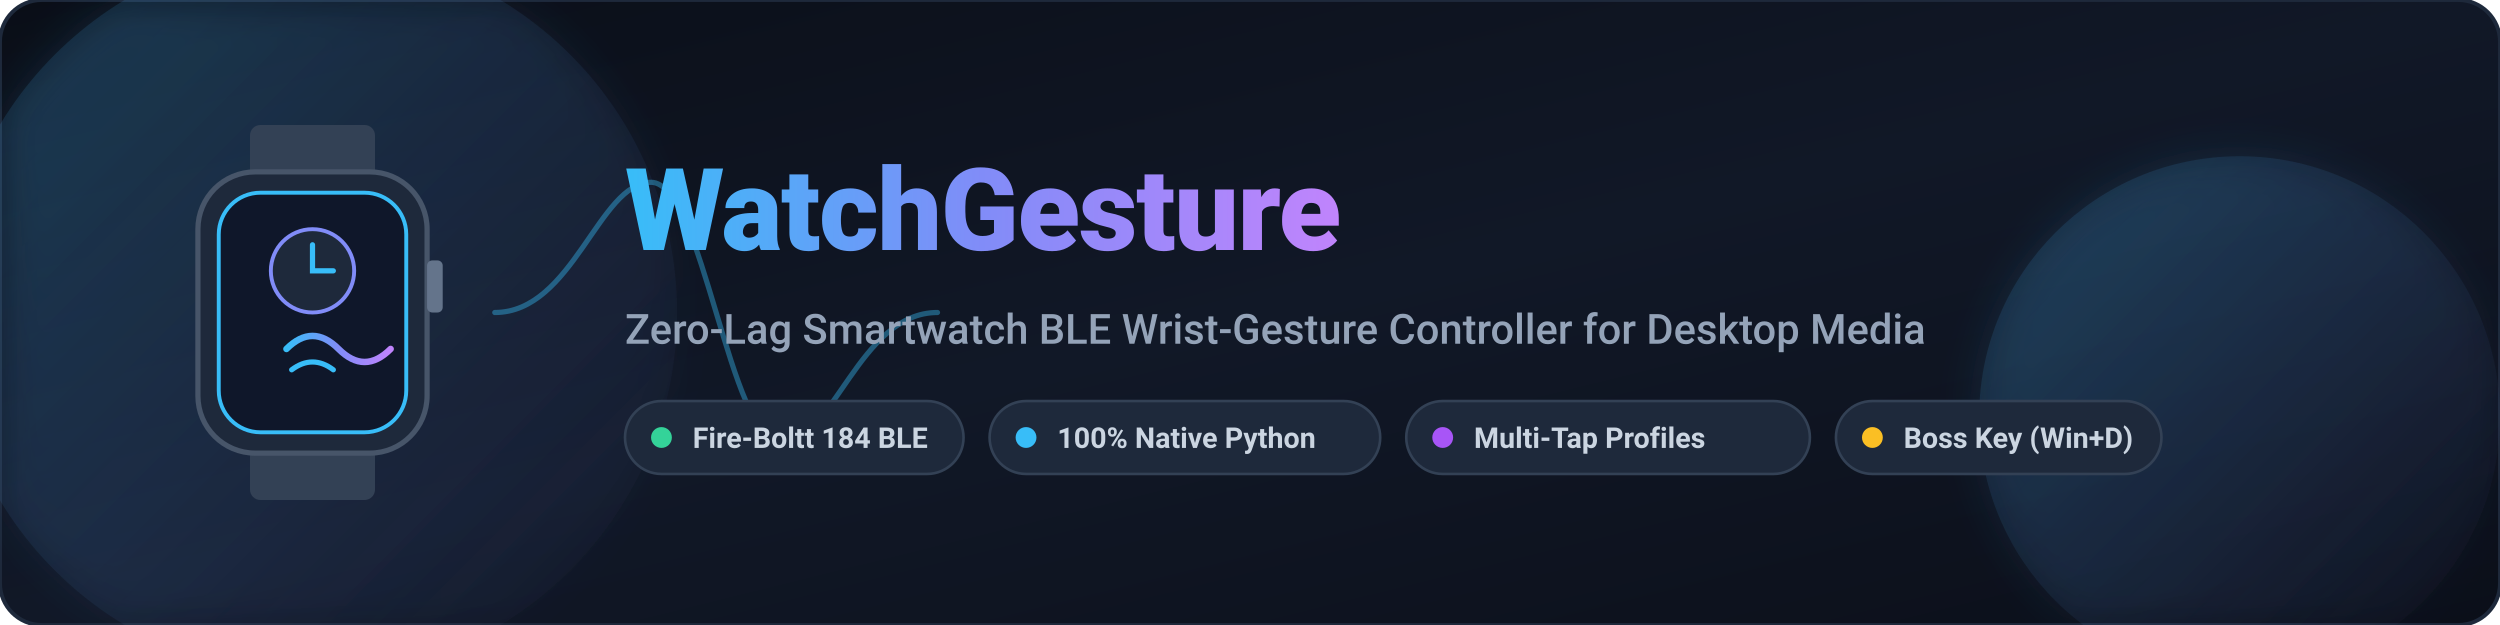
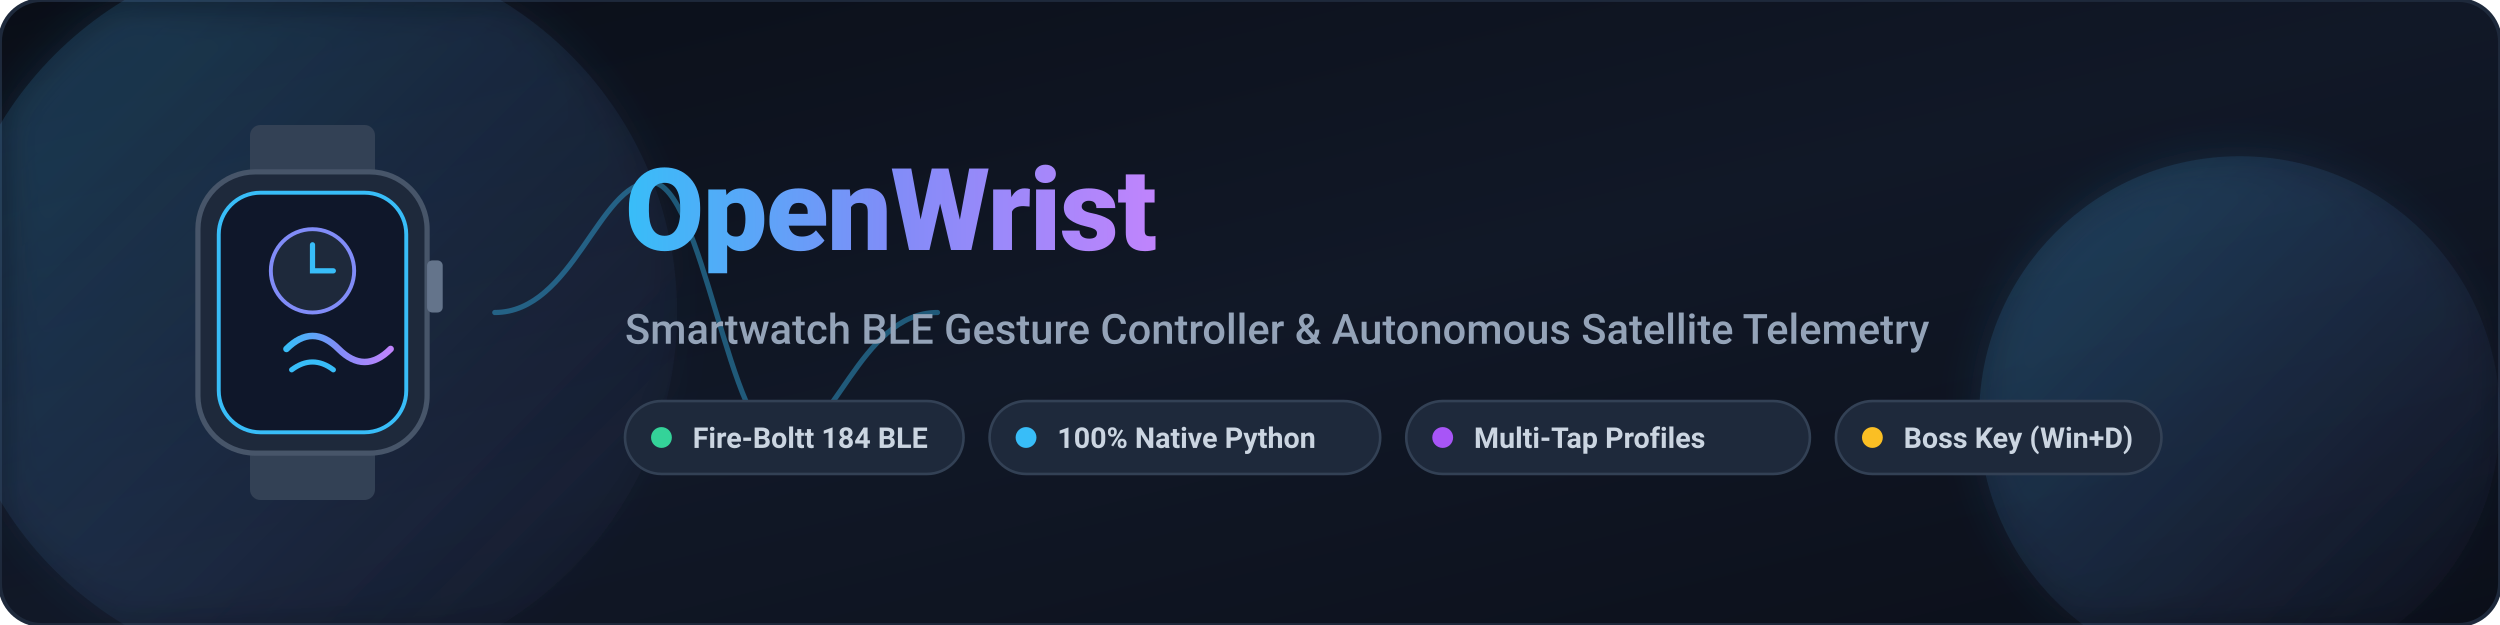
<svg xmlns="http://www.w3.org/2000/svg" viewBox="0 0 960 240" width="100%" height="100%">
  <defs>
    <linearGradient id="bgGrad" x1="0%" y1="0%" x2="100%" y2="100%">
      <stop offset="0%" stop-color="#0a0e17" />
      <stop offset="50%" stop-color="#111827" />
      <stop offset="100%" stop-color="#0b0f19" />
    </linearGradient>
    <linearGradient id="brandGrad" x1="0%" y1="0%" x2="100%" y2="0%">
      <stop offset="0%" stop-color="#38bdf8" />
      <stop offset="50%" stop-color="#818cf8" />
      <stop offset="100%" stop-color="#c084fc" />
    </linearGradient>
    <linearGradient id="glowGrad" x1="0%" y1="0%" x2="100%" y2="100%">
      <stop offset="0%" stop-color="#38bdf8" stop-opacity="0.15" />
      <stop offset="100%" stop-color="#818cf8" stop-opacity="0" />
    </linearGradient>
    <filter id="glow" x="-20%" y="-20%" width="140%" height="140%">
      <feGaussianBlur stdDeviation="8" result="blur" />
      <feComposite in="SourceGraphic" in2="blur" operator="over" />
    </filter>
  </defs>
  <rect width="960" height="240" rx="16" fill="url(#bgGrad)" stroke="#1e293b" stroke-width="1.5" />
  <circle cx="120" cy="120" r="140" fill="url(#glowGrad)" filter="url(#glow)" />
  <circle cx="860" cy="160" r="100" fill="url(#glowGrad)" filter="url(#glow)" />
  <g transform="translate(60, 48)">
    <rect x="36" y="0" width="48" height="24" rx="4" fill="#334155" />
    <rect x="36" y="120" width="48" height="24" rx="4" fill="#334155" />
    <rect x="16" y="18" width="88" height="108" rx="22" fill="#1e293b" stroke="#475569" stroke-width="2" />
    <rect x="24" y="26" width="72" height="92" rx="16" fill="#0f172a" stroke="#38bdf8" stroke-width="1.5" />
    <circle cx="60" cy="56" r="16" fill="#1e293b" stroke="#818cf8" stroke-width="1.5" />
    <path d="M 60 46 L 60 56 L 68 56" fill="none" stroke="#38bdf8" stroke-width="2" stroke-linecap="round" />
    <path d="M 50 86 Q 60 76 70 86 Q 80 96 90 86" fill="none" stroke="url(#brandGrad)" stroke-width="2.5" stroke-linecap="round" />
    <path d="M 52 94 Q 60 88 68 94" fill="none" stroke="#38bdf8" stroke-width="2" stroke-linecap="round" />
    <rect x="104" y="52" width="6" height="20" rx="2" fill="#64748b" />
  </g>
  <path d="M 190 120 C 220 120, 230 70, 250 70 C 270 70, 280 170, 300 170 C 320 170, 330 120, 360 120" fill="none" stroke="#38bdf8" stroke-width="2" stroke-linecap="round" opacity="0.4" />
-   <text x="240" y="96" font-family="-apple-system, BlinkMacSystemFont, 'Segoe UI', Roboto, Helvetica, Arial, sans-serif" font-size="44" font-weight="800" fill="url(#brandGrad)" letter-spacing="-0.5">WatchGesture</text>
-   <text x="240" y="132" font-family="-apple-system, BlinkMacSystemFont, 'Segoe UI', Roboto, Helvetica, Arial, sans-serif" font-size="16" font-weight="500" fill="#94a3b8">Zero-Lag Smartwatch BLE Wrist-Gesture Controller for Desktop Media</text>
+   <text x="240" y="96" font-family="-apple-system, BlinkMacSystemFont, 'Segoe UI', Roboto, Helvetica, Arial, sans-serif" font-size="44" font-weight="800" fill="url(#brandGrad)" letter-spacing="-0.5">OpenWrist</text>
+   <text x="240" y="132" font-family="-apple-system, BlinkMacSystemFont, 'Segoe UI', Roboto, Helvetica, Arial, sans-serif" font-size="16" font-weight="500" fill="#94a3b8">Smartwatch BLE Gesture Controller &amp; Autonomous Satellite Telemetry</text>
  <g transform="translate(240, 154)">
    <rect x="0" y="0" width="130" height="28" rx="14" fill="#1e293b" stroke="#334155" />
    <circle cx="14" cy="14" r="4" fill="#34d399" />
    <text x="26" y="18" font-family="-apple-system, BlinkMacSystemFont, 'Segoe UI', Roboto, sans-serif" font-size="11" font-weight="600" fill="#cbd5e1">Fire-Boltt 184 BLE</text>
    <rect x="140" y="0" width="150" height="28" rx="14" fill="#1e293b" stroke="#334155" />
    <circle cx="154" cy="14" r="4" fill="#38bdf8" />
    <text x="166" y="18" font-family="-apple-system, BlinkMacSystemFont, 'Segoe UI', Roboto, sans-serif" font-size="11" font-weight="600" fill="#cbd5e1">100% Native Python</text>
    <rect x="300" y="0" width="155" height="28" rx="14" fill="#1e293b" stroke="#334155" />
    <circle cx="314" cy="14" r="4" fill="#a855f7" />
    <text x="326" y="18" font-family="-apple-system, BlinkMacSystemFont, 'Segoe UI', Roboto, sans-serif" font-size="11" font-weight="600" fill="#cbd5e1">Multi-Tap Profiles</text>
    <rect x="465" y="0" width="125" height="28" rx="14" fill="#1e293b" stroke="#334155" />
    <circle cx="479" cy="14" r="4" fill="#fbbf24" />
    <text x="491" y="18" font-family="-apple-system, BlinkMacSystemFont, 'Segoe UI', Roboto, sans-serif" font-size="11" font-weight="600" fill="#cbd5e1">Boss Key (Win+D)</text>
  </g>
</svg>
